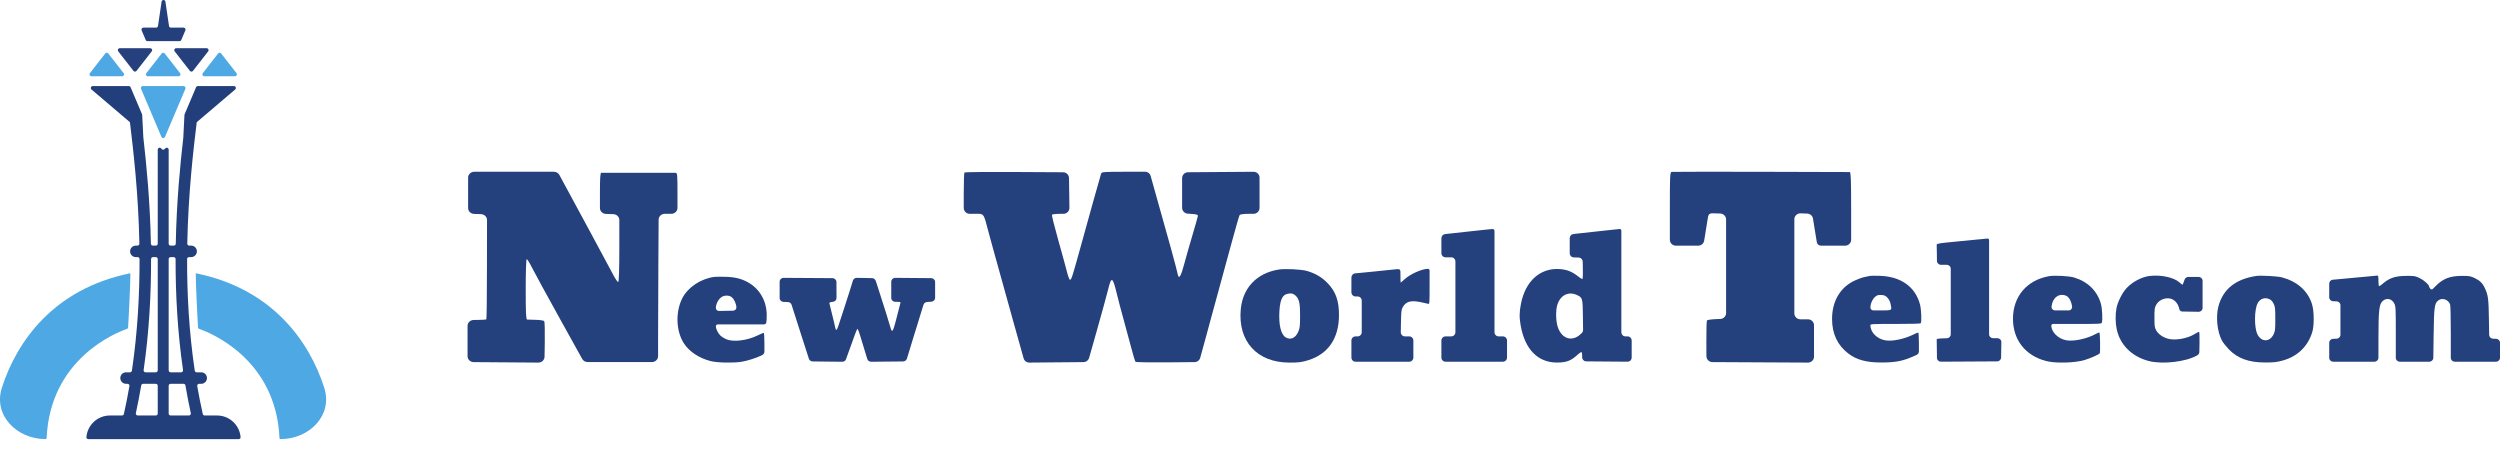
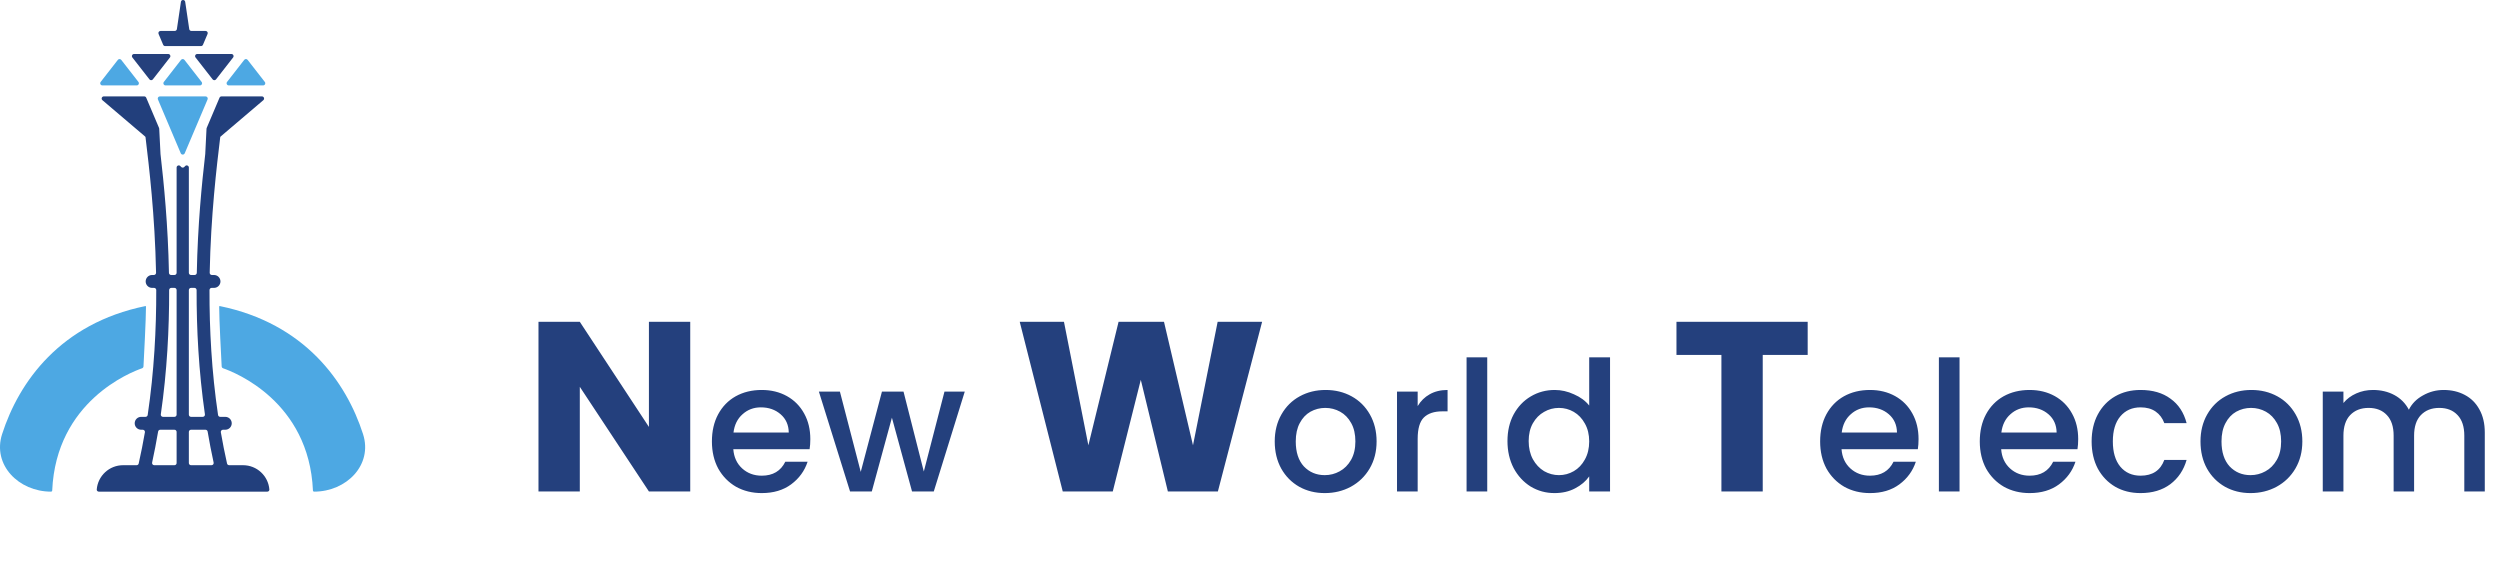
- <svg xmlns="http://www.w3.org/2000/svg" width="262" height="47" viewBox="0 0 262 47" fill="none">
+ <svg xmlns="http://www.w3.org/2000/svg" width="234" height="55" viewBox="0 0 234 55" fill="none">
  <path d="M17.335 0.173C17.301 -0.058 16.969 -0.058 16.935 0.173L16.557 2.723C16.542 2.822 16.457 2.896 16.357 2.896H15.027C14.882 2.896 14.784 3.044 14.841 3.177L15.272 4.191C15.304 4.266 15.377 4.314 15.458 4.314H18.812C18.893 4.314 18.966 4.266 18.998 4.191L19.429 3.177C19.486 3.044 19.388 2.896 19.243 2.896H17.913C17.813 2.896 17.727 2.822 17.713 2.723L17.335 0.173Z" fill="#23407C" />
  <path d="M14.307 7.429C14.226 7.533 14.069 7.533 13.988 7.429L12.39 5.38C12.286 5.247 12.381 5.053 12.549 5.053L15.745 5.053C15.914 5.053 16.008 5.247 15.905 5.38L14.307 7.429Z" fill="#25407C" />
  <path d="M20.221 7.429C20.14 7.533 19.983 7.533 19.902 7.429L18.304 5.38C18.2 5.247 18.295 5.053 18.463 5.053L21.659 5.053C21.828 5.053 21.922 5.247 21.819 5.38L20.221 7.429Z" fill="#25407C" />
  <path d="M11.349 5.605C11.268 5.501 11.111 5.501 11.03 5.605L9.422 7.669C9.319 7.802 9.414 7.996 9.582 7.996H12.798C12.966 7.996 13.061 7.802 12.957 7.669L11.349 5.605Z" fill="#4DA8E3" />
  <path d="M17.264 5.605C17.183 5.501 17.025 5.501 16.944 5.605L15.336 7.669C15.233 7.802 15.328 7.996 15.496 7.996H18.712C18.88 7.996 18.975 7.802 18.871 7.669L17.264 5.605Z" fill="#4DA8E3" />
  <path d="M23.178 5.605C23.098 5.501 22.94 5.501 22.859 5.605L21.252 7.669C21.148 7.802 21.243 7.996 21.411 7.996H24.627C24.795 7.996 24.89 7.802 24.786 7.669L23.178 5.605Z" fill="#4DA8E3" />
  <path d="M17.291 14.346C17.221 14.511 16.988 14.511 16.918 14.346L14.78 9.303C14.723 9.169 14.821 9.022 14.966 9.022H19.243C19.388 9.022 19.486 9.169 19.43 9.303L17.291 14.346Z" fill="#4DA8E3" />
  <path fill-rule="evenodd" clip-rule="evenodd" d="M9.587 9.378C9.443 9.256 9.53 9.022 9.718 9.022H13.5C13.581 9.022 13.655 9.07 13.686 9.145L14.887 11.976C14.897 11.998 14.902 12.021 14.903 12.044C14.944 12.81 15.022 14.322 15.022 14.393L15.022 14.394C15.022 14.395 15.022 14.395 15.022 14.395C15.022 14.395 15.021 14.396 15.021 14.396C15.021 14.396 15.021 14.397 15.021 14.397C15.342 17.192 15.727 21.067 15.814 25.54C15.816 25.65 15.906 25.739 16.016 25.739H16.329C16.44 25.739 16.531 25.649 16.531 25.537V15.684C16.531 15.501 16.754 15.412 16.88 15.545L16.957 15.627C17.037 15.711 17.171 15.711 17.251 15.627L17.329 15.545C17.454 15.412 17.677 15.501 17.677 15.684V25.537C17.677 25.649 17.768 25.739 17.88 25.739H18.217C18.328 25.739 18.418 25.65 18.42 25.54C18.506 21.068 18.891 17.195 19.213 14.4C19.213 14.398 19.212 14.395 19.212 14.393C19.212 14.322 19.29 12.81 19.33 12.044C19.332 12.021 19.337 11.998 19.346 11.976L20.547 9.145C20.579 9.07 20.652 9.022 20.734 9.022H24.516C24.704 9.022 24.79 9.256 24.647 9.378L20.64 12.787C20.625 12.799 20.616 12.816 20.614 12.835C20.277 15.632 19.734 20.15 19.627 25.533C19.625 25.646 19.716 25.739 19.829 25.739H20.031C20.365 25.739 20.635 26.009 20.635 26.343C20.635 26.676 20.365 26.946 20.031 26.946H19.811C19.7 26.946 19.609 27.036 19.609 27.147C19.599 30.79 19.805 34.77 20.41 38.844C20.424 38.943 20.509 39.017 20.61 39.017H21.087C21.421 39.017 21.691 39.287 21.691 39.62C21.691 39.954 21.421 40.224 21.087 40.224H20.869C20.744 40.224 20.648 40.337 20.67 40.46C20.839 41.433 21.032 42.409 21.251 43.386C21.272 43.478 21.354 43.543 21.448 43.543H22.747C24.046 43.543 25.11 44.543 25.213 45.815C25.223 45.927 25.131 46.018 25.019 46.018H9.249C9.138 46.018 9.046 45.927 9.055 45.815C9.158 44.543 10.223 43.543 11.522 43.543H12.785C12.88 43.543 12.961 43.478 12.982 43.386C13.202 42.409 13.395 41.433 13.564 40.46C13.585 40.337 13.49 40.224 13.365 40.224H13.211C12.878 40.224 12.608 39.954 12.608 39.62C12.608 39.287 12.878 39.017 13.211 39.017H13.624C13.724 39.017 13.809 38.943 13.824 38.844C14.428 34.77 14.634 30.79 14.625 27.147C14.625 27.036 14.534 26.946 14.423 26.946H14.237C13.904 26.946 13.634 26.676 13.634 26.343C13.634 26.009 13.904 25.739 14.237 25.739H14.405C14.518 25.739 14.609 25.646 14.607 25.533C14.5 20.15 13.956 15.632 13.62 12.835C13.618 12.816 13.608 12.799 13.594 12.787L9.587 9.378ZM14.238 43.297C14.21 43.423 14.307 43.543 14.436 43.543H16.329C16.44 43.543 16.531 43.453 16.531 43.341V40.426C16.531 40.314 16.44 40.224 16.329 40.224H15C14.901 40.224 14.816 40.295 14.8 40.393C14.636 41.358 14.45 42.327 14.238 43.297ZM17.677 43.341C17.677 43.453 17.768 43.543 17.88 43.543H19.798C19.927 43.543 20.023 43.423 19.996 43.297C19.784 42.327 19.597 41.358 19.434 40.393C19.417 40.295 19.333 40.224 19.234 40.224H17.88C17.768 40.224 17.677 40.314 17.677 40.426V43.341ZM15.253 39.017C15.129 39.017 15.035 38.907 15.052 38.785C15.639 34.727 15.841 30.771 15.832 27.149C15.831 27.037 15.922 26.946 16.034 26.946H16.329C16.44 26.946 16.531 27.037 16.531 27.148V38.815C16.531 38.926 16.44 39.017 16.329 39.017H15.253ZM17.88 39.017C17.768 39.017 17.677 38.926 17.677 38.815V27.148C17.677 27.037 17.768 26.946 17.88 26.946H18.2C18.312 26.946 18.402 27.037 18.402 27.149C18.393 30.771 18.595 34.727 19.181 38.785C19.199 38.907 19.104 39.017 18.981 39.017H17.88Z" fill="#223F7C" />
  <path d="M13.605 28.648C13.635 28.642 13.665 28.662 13.665 28.693C13.666 29.83 13.471 33.526 13.43 34.291C13.426 34.376 13.373 34.445 13.293 34.473C12.249 34.834 5.251 37.559 4.887 45.909C4.885 45.969 4.836 46.018 4.777 46.018C1.752 46.018 -0.729 43.517 0.196 40.637C1.773 35.73 5.66 30.277 13.605 28.648Z" fill="#4DA8E3" />
  <path d="M20.574 28.648C20.544 28.642 20.514 28.662 20.514 28.693C20.512 29.83 20.707 33.526 20.748 34.291C20.753 34.376 20.805 34.445 20.886 34.473C21.93 34.834 28.928 37.559 29.291 45.909C29.294 45.969 29.342 46.018 29.402 46.018C32.426 46.018 34.907 43.517 33.982 40.637C32.405 35.73 28.519 30.277 20.574 28.648Z" fill="#4DA8E3" />
-   <path fill-rule="evenodd" clip-rule="evenodd" d="M74.869 29.017C73.441 29.204 72.079 30.113 71.499 31.267C70.768 32.72 70.848 34.732 71.686 36.003C72.253 36.862 73.262 37.529 74.462 37.839C75.144 38.015 76.805 38.055 77.69 37.917C78.276 37.826 79.232 37.528 79.749 37.274L79.88 37.21C80.021 37.141 80.11 37.002 80.11 36.851V35.99C80.11 35.283 80.082 34.882 80.032 34.882C79.99 34.882 79.712 35.001 79.416 35.146C78.298 35.694 76.856 35.871 76.114 35.552C75.909 35.464 75.644 35.302 75.524 35.193C75.264 34.955 75.025 34.481 75.022 34.199C75.022 34.087 75.117 33.995 75.234 33.995H77.636H80.071C80.179 33.995 80.274 33.929 80.305 33.831C80.335 33.74 80.356 33.359 80.352 32.984C80.336 31.543 79.621 30.289 78.426 29.608C77.735 29.213 77.037 29.038 76.046 29.009C75.545 28.994 75.015 28.998 74.869 29.017ZM81.706 30.369V31.235C81.706 31.452 81.886 31.631 82.113 31.639L82.289 31.645L82.57 31.656C82.751 31.662 82.908 31.778 82.96 31.943L83.271 32.923C83.49 33.615 83.938 35.012 84.266 36.028L84.771 37.594C84.825 37.762 84.987 37.877 85.172 37.879L86.706 37.896L88.275 37.913C88.441 37.914 88.59 37.82 88.651 37.674C88.708 37.541 88.981 36.784 89.259 35.992C89.537 35.199 89.792 34.524 89.826 34.491C89.903 34.416 89.975 34.601 90.325 35.769C90.477 36.278 90.688 36.968 90.793 37.304L90.892 37.623C90.946 37.796 91.114 37.914 91.303 37.912L92.969 37.896L94.641 37.879C94.828 37.877 94.991 37.759 95.043 37.589L95.285 36.804C95.466 36.215 95.684 35.499 95.768 35.215C95.853 34.93 95.951 34.614 95.987 34.513C96.023 34.411 96.126 34.078 96.216 33.774C96.307 33.469 96.49 32.87 96.623 32.443L96.782 31.936C96.832 31.774 96.983 31.659 97.16 31.648L97.433 31.63L97.605 31.619C97.827 31.604 98 31.428 98 31.216V30.373V29.554C98 29.332 97.812 29.152 97.579 29.15L95.702 29.134L93.832 29.118C93.597 29.116 93.404 29.298 93.404 29.522V30.372V31.226C93.404 31.449 93.594 31.63 93.828 31.63H93.903C94.342 31.63 94.397 31.645 94.364 31.759C94.343 31.831 94.186 32.438 94.015 33.108C93.678 34.431 93.6 34.661 93.483 34.661C93.441 34.661 93.386 34.569 93.361 34.457C93.305 34.211 92.466 31.531 92.013 30.152L91.777 29.432C91.722 29.266 91.563 29.151 91.38 29.148L90.573 29.133L89.796 29.119C89.599 29.115 89.426 29.241 89.377 29.422L89.375 29.429C89.328 29.603 89.209 29.994 89.11 30.299C89.012 30.604 88.761 31.386 88.553 32.037C87.816 34.338 87.744 34.541 87.657 34.567C87.605 34.583 87.548 34.465 87.517 34.276C87.489 34.102 87.345 33.493 87.198 32.923C87.05 32.354 86.925 31.839 86.919 31.778C86.912 31.697 87.012 31.657 87.289 31.63C87.504 31.609 87.668 31.436 87.667 31.229L87.663 30.373L87.659 29.553C87.658 29.332 87.47 29.153 87.238 29.151L84.681 29.134L82.133 29.118C81.897 29.116 81.706 29.298 81.706 29.522V30.369ZM76.703 31.159C76.953 31.379 77.162 31.847 77.174 32.215C77.181 32.401 77.025 32.557 76.829 32.561L76.103 32.574L75.356 32.589C75.172 32.592 75.021 32.451 75.021 32.276C75.021 31.858 75.292 31.345 75.628 31.125C75.944 30.919 76.448 30.935 76.703 31.159Z" fill="#24407D" />
-   <path d="M204.969 25.321C205.699 25.252 206.706 25.154 207.206 25.103C207.707 25.053 208.193 25.006 208.287 25C208.379 24.994 208.457 25.065 208.457 25.154V30.216V35.035C208.457 35.26 208.647 35.443 208.88 35.443H209.103H209.319C209.557 35.443 209.747 35.63 209.743 35.858L209.729 36.656L209.716 37.47C209.712 37.692 209.524 37.871 209.294 37.872L206.353 37.889L203.419 37.906C203.185 37.907 202.995 37.727 202.993 37.502L202.985 36.788C202.979 36.171 202.971 35.625 202.966 35.574C202.961 35.506 203.164 35.474 203.698 35.459L204.027 35.449C204.256 35.443 204.438 35.262 204.438 35.041V31.595V28.16C204.438 27.935 204.248 27.752 204.014 27.752H203.717H203.416C203.184 27.752 202.995 27.572 202.992 27.349L202.985 26.744C202.979 26.19 202.971 25.695 202.966 25.645C202.957 25.531 203.269 25.481 204.969 25.321Z" fill="#24407D" />
-   <path d="M222.844 30.215C223.442 29.559 224.425 29.033 225.255 28.924C226.429 28.771 227.811 29.064 228.403 29.591C228.559 29.729 228.703 29.843 228.722 29.843C228.742 29.843 228.822 29.658 228.9 29.432L228.945 29.301C229.003 29.134 229.164 29.021 229.347 29.021H229.936H230.406C230.641 29.021 230.83 29.204 230.83 29.43V30.853V32.268C230.83 32.497 230.636 32.681 230.399 32.676L229.638 32.663L228.696 32.647C228.551 32.645 228.427 32.545 228.398 32.407C228.253 31.708 227.784 31.262 227.194 31.262C226.677 31.262 226.21 31.52 225.977 31.933C225.8 32.245 225.786 32.342 225.786 33.277C225.786 34.183 225.805 34.318 225.96 34.604C226.175 35.001 226.636 35.336 227.181 35.492C227.949 35.712 229.232 35.488 230.018 34.998C230.217 34.873 230.415 34.771 230.456 34.771C230.502 34.771 230.524 35.205 230.509 35.943L230.492 36.887C230.491 37.029 230.412 37.159 230.286 37.231L230.252 37.25C229.082 37.923 226.607 38.206 225.18 37.831C223.427 37.37 222.19 36.148 221.837 34.527C221.691 33.867 221.679 32.957 221.804 32.307C221.931 31.646 222.403 30.698 222.844 30.215Z" fill="#24407D" />
-   <path d="M244.69 29.296C245.286 29.248 247.278 29.063 248.387 28.953C248.72 28.92 249.053 28.888 249.127 28.882C249.243 28.874 249.259 28.945 249.259 29.432C249.259 29.755 249.292 29.992 249.334 29.992C249.377 29.992 249.539 29.881 249.696 29.744C250.409 29.123 251.039 28.915 252.219 28.912C253.055 28.91 253.113 28.92 253.599 29.155C254.036 29.367 254.569 29.844 254.569 30.024C254.569 30.051 254.622 30.153 254.687 30.251C254.748 30.343 254.882 30.355 254.96 30.277L255.275 29.96C256.047 29.186 256.784 28.908 258.056 28.912C258.748 28.915 258.908 28.94 259.271 29.106C259.868 29.379 260.147 29.642 260.399 30.166C260.756 30.912 260.807 31.29 260.839 33.464L260.865 35.094C260.868 35.31 261.046 35.487 261.271 35.496L261.435 35.502L261.593 35.508C261.821 35.517 262 35.697 262 35.916V36.715V37.499C262 37.724 261.811 37.907 261.576 37.907H259.422H257.267C257.033 37.907 256.843 37.724 256.843 37.499V35C256.843 33.262 256.814 32.014 256.769 31.898C256.567 31.375 255.941 31.169 255.527 31.49C255.132 31.797 255.084 32.156 255.043 35.163L255.011 37.504C255.006 37.727 254.819 37.907 254.587 37.907H253.042H251.503C251.269 37.907 251.08 37.724 251.08 37.499V35.018C251.08 32.276 251.071 32.114 250.927 31.819C250.673 31.303 250.124 31.177 249.711 31.541C249.336 31.874 249.265 32.488 249.262 35.424L249.259 37.499C249.259 37.724 249.07 37.907 248.836 37.907H246.681H244.526C244.292 37.907 244.103 37.724 244.103 37.499V36.715V35.916C244.103 35.697 244.282 35.517 244.509 35.509L244.69 35.502L244.871 35.495C245.098 35.487 245.278 35.307 245.278 35.087V33.539V31.99C245.278 31.771 245.098 31.591 244.871 31.582L244.69 31.576L244.509 31.569C244.282 31.561 244.103 31.38 244.103 31.161V30.448V29.718C244.103 29.506 244.271 29.329 244.491 29.311L244.69 29.296Z" fill="#24407D" />
-   <path fill-rule="evenodd" clip-rule="evenodd" d="M195.982 28.914C195.898 28.933 195.642 28.984 195.413 29.029C195.183 29.073 194.711 29.243 194.363 29.407C192.85 30.119 192 31.564 192 33.425C192 34.976 192.566 36.179 193.705 37.05C194.562 37.706 195.593 37.989 197.123 37.989C198.666 37.989 199.385 37.849 200.597 37.315L200.854 37.201C201.004 37.134 201.101 36.989 201.101 36.83V35.969C201.101 35.351 201.07 34.846 201.033 34.846C200.995 34.846 200.765 34.943 200.52 35.063C199.558 35.533 198.335 35.789 197.612 35.673C196.717 35.529 196.019 34.836 196.019 34.089C196.019 33.955 196.128 33.949 198.631 33.949C200.577 33.949 201.258 33.927 201.3 33.86C201.401 33.698 201.35 32.428 201.222 31.933C200.738 30.062 199.226 28.977 197.005 28.907C196.526 28.892 196.065 28.895 195.982 28.914ZM198.142 31.892C198.08 31.599 197.978 31.387 197.811 31.208C197.618 31.001 197.5 30.942 197.23 30.919C197.044 30.903 196.823 30.919 196.74 30.956C196.354 31.123 196.019 31.715 196.019 32.23C196.019 32.396 196.159 32.531 196.332 32.531H197.084C197.797 32.531 198.085 32.536 198.174 32.41C198.237 32.32 198.2 32.164 198.142 31.892Z" fill="#24407D" />
-   <path fill-rule="evenodd" clip-rule="evenodd" d="M214.734 28.944C212.405 29.364 210.959 31.074 210.96 33.404C210.963 35.617 212.248 37.263 214.421 37.833C215.416 38.094 217.431 38.042 218.475 37.727C219.12 37.533 219.987 37.146 220.055 37.022C220.124 36.895 220.089 34.923 220.017 34.852C219.994 34.83 219.816 34.9 219.62 35.007C218.705 35.509 217.314 35.804 216.54 35.661C215.699 35.505 214.98 34.799 214.98 34.127C214.98 34.029 215.062 33.949 215.164 33.949H217.598C220.021 33.949 220.222 33.94 220.271 33.819C220.371 33.578 220.315 32.353 220.181 31.864C219.809 30.505 218.821 29.525 217.376 29.084C216.845 28.922 215.309 28.84 214.734 28.944ZM217.155 32.149C217.087 31.588 216.831 31.117 216.526 30.992C215.784 30.686 215.099 31.197 215 32.129C214.977 32.344 215.154 32.531 215.378 32.531H216.079H216.802C217.013 32.531 217.179 32.352 217.155 32.149Z" fill="#24407D" />
-   <path fill-rule="evenodd" clip-rule="evenodd" d="M236.481 28.917C234.301 29.236 232.966 30.304 232.489 32.113C232.201 33.207 232.366 34.786 232.865 35.703C232.976 35.907 233.298 36.314 233.579 36.607C234.483 37.548 235.669 37.985 237.328 37.988C238.307 37.991 238.582 37.96 239.248 37.777C240.779 37.355 241.865 36.306 242.324 34.808C242.541 34.101 242.524 32.59 242.293 31.859C241.853 30.473 240.741 29.49 239.133 29.064C238.688 28.947 236.94 28.85 236.481 28.917ZM238.287 31.845C238.185 31.626 238.038 31.453 237.894 31.379C237.392 31.123 236.883 31.274 236.611 31.761C236.242 32.421 236.227 34.361 236.587 35.054C237.015 35.882 237.89 35.86 238.285 35.011C238.434 34.695 238.451 34.533 238.451 33.427C238.451 32.324 238.434 32.158 238.287 31.845Z" fill="#24407D" />
-   <path d="M153.841 24.27C154.5 24.2 155.3 24.113 155.618 24.077C155.937 24.041 156.294 24.006 156.411 24C156.526 23.995 156.623 24.089 156.623 24.207V29.621V34.813C156.623 35.056 156.816 35.253 157.055 35.253H157.28H157.506C157.744 35.253 157.937 35.45 157.937 35.693V36.58V37.468C157.937 37.711 157.744 37.908 157.506 37.908H154.498H151.49C151.251 37.908 151.058 37.711 151.058 37.468V36.58V35.693C151.058 35.45 151.251 35.253 151.49 35.253H151.792H152.095C152.333 35.253 152.527 35.056 152.527 34.813V31.11V27.406C152.527 27.163 152.333 26.966 152.095 26.966H151.792H151.49C151.251 26.966 151.058 26.77 151.058 26.527V25.771V24.97C151.058 24.746 151.223 24.558 151.442 24.533L151.85 24.487C152.286 24.437 153.182 24.34 153.841 24.27Z" fill="#24407D" />
-   <path d="M144.063 28.45C144.743 28.378 145.578 28.292 145.918 28.257C146.834 28.165 146.768 28.113 146.768 28.919C146.768 29.305 146.78 29.622 146.795 29.622C146.81 29.622 146.995 29.46 147.206 29.263C147.773 28.732 149.023 28.173 149.644 28.173C149.742 28.173 149.821 28.254 149.821 28.354V30.029C149.821 31.759 149.812 31.882 149.686 31.843C149.612 31.82 149.259 31.741 148.903 31.667C147.845 31.449 147.348 31.589 147 32.204C146.865 32.443 146.842 32.652 146.82 33.865L146.802 34.805C146.798 35.051 146.992 35.253 147.234 35.253H147.457H147.689C147.928 35.253 148.121 35.45 148.121 35.693V36.58V37.468C148.121 37.711 147.928 37.908 147.689 37.908H144.874H142.06C141.821 37.908 141.628 37.711 141.628 37.468V36.58V35.693C141.628 35.45 141.821 35.253 142.06 35.253H142.169H142.279C142.517 35.253 142.71 35.056 142.71 34.813V33.161V31.509C142.71 31.266 142.517 31.069 142.279 31.069H142.169H142.06C141.821 31.069 141.628 30.872 141.628 30.63V29.875V29.085C141.628 28.856 141.801 28.665 142.025 28.647L142.227 28.63C142.557 28.603 143.383 28.522 144.063 28.45Z" fill="#24407D" />
-   <path fill-rule="evenodd" clip-rule="evenodd" d="M133.976 28.253C131.705 28.635 130.252 30.159 130.035 32.386C129.706 35.758 131.732 37.995 135.12 38C136.121 38.001 136.408 37.965 137.119 37.744C139.196 37.097 140.316 35.455 140.325 33.041C140.331 31.518 139.985 30.546 139.121 29.662C138.525 29.051 137.886 28.672 136.999 28.403C136.409 28.224 134.662 28.137 133.976 28.253ZM136.249 33.121C136.257 31.754 136.153 31.311 135.742 30.951C135.582 30.811 135.422 30.749 135.226 30.753C134.46 30.766 134.16 31.254 134.081 32.617C133.999 34.039 134.241 35.054 134.734 35.353C135.249 35.666 135.784 35.423 136.066 34.749C136.223 34.375 136.243 34.192 136.249 33.121Z" fill="#24407D" />
-   <path fill-rule="evenodd" clip-rule="evenodd" d="M168.99 24.077C168.672 24.113 167.872 24.2 167.213 24.27C166.554 24.339 165.675 24.435 165.261 24.483L164.89 24.527C164.672 24.552 164.507 24.74 164.507 24.964V25.766V26.535C164.507 26.772 164.692 26.967 164.924 26.975L165.184 26.983L165.451 26.993C165.68 27 165.864 27.19 165.868 27.423L165.881 28.051C165.892 28.625 165.884 29.143 165.862 29.201C165.835 29.275 165.702 29.211 165.414 28.985C164.746 28.46 164.221 28.25 163.446 28.198C161.418 28.063 159.87 29.447 159.4 31.816C159.221 32.72 159.214 33.258 159.371 34.138C159.81 36.603 161.168 37.99 163.148 37.995C164.154 37.998 164.649 37.81 165.34 37.164C165.522 36.994 165.707 36.878 165.751 36.907C165.796 36.935 165.823 37.161 165.812 37.413C165.801 37.661 165.994 37.869 166.238 37.871L168.396 37.889L170.565 37.906C170.805 37.908 171 37.711 171 37.467V36.581V35.693C171 35.45 170.807 35.253 170.568 35.253H170.459H170.35C170.111 35.253 169.918 35.056 169.918 34.813V29.621V24.167C169.918 24.071 169.838 23.995 169.744 24C169.648 24.006 169.309 24.041 168.99 24.077ZM165.888 33.112C165.866 31.226 165.853 31.181 165.223 30.9C164.369 30.519 163.536 30.94 163.216 31.914C163.019 32.516 163.046 33.701 163.273 34.328C163.709 35.535 164.78 35.843 165.654 35.012L165.769 34.903C165.857 34.818 165.907 34.7 165.906 34.576L165.888 33.112Z" fill="#24407D" />
-   <path d="M101.076 18.074C101.034 18.116 101 19.108 101 20.279V21.789C101 22.13 101.28 22.407 101.625 22.407H102.01C103.196 22.407 103.031 22.2 103.631 24.441C103.856 25.28 104.085 26.119 104.14 26.306C104.322 26.923 105.319 30.51 106.261 33.933C106.578 35.083 106.906 36.252 106.99 36.532C107.074 36.812 107.198 37.258 107.266 37.523L107.269 37.533C107.339 37.81 107.592 38.003 107.88 38L110.702 37.974L113.545 37.949C113.823 37.946 114.066 37.762 114.141 37.498L114.959 34.611C115.477 32.778 116.001 30.871 116.122 30.374C116.475 28.923 116.606 28.979 117.038 30.769C117.196 31.422 117.51 32.617 117.737 33.425C117.963 34.233 118.32 35.554 118.531 36.36C118.741 37.167 118.952 37.867 119.001 37.916C119.049 37.965 120.568 37.991 122.375 37.974L125.187 37.949C125.468 37.946 125.712 37.76 125.785 37.492L125.924 36.984C126.069 36.456 126.292 35.642 126.421 35.176C126.549 34.71 126.693 34.176 126.741 33.989C126.788 33.803 127.191 32.328 127.635 30.712C128.079 29.097 128.753 26.63 129.131 25.232C129.51 23.834 129.86 22.626 129.909 22.548C129.97 22.453 130.321 22.407 130.999 22.407H131.375C131.72 22.407 132 22.13 132 21.789V20.202V18.619C132 18.276 131.717 17.999 131.37 18.002L127.943 18.027L124.507 18.052C124.163 18.054 123.886 18.33 123.886 18.67V20.203V21.773C123.886 22.098 124.141 22.367 124.469 22.39L124.726 22.407C125.453 22.456 125.561 22.491 125.531 22.665C125.513 22.776 125.252 23.691 124.953 24.699C124.653 25.707 124.273 27.04 124.108 27.662C123.768 28.948 123.552 29.308 123.435 28.781C123.229 27.85 122.713 25.978 120.583 18.424C120.513 18.173 120.282 18 120.019 18H117.958C115.668 18 115.447 18.017 115.395 18.198C115.091 19.242 114.176 22.512 113.426 25.232C112.37 29.061 112.288 29.323 112.136 29.323C112.074 29.323 111.931 28.949 111.818 28.492C111.704 28.035 111.29 26.523 110.897 25.131C110.504 23.74 110.21 22.558 110.243 22.504C110.275 22.451 110.703 22.407 111.193 22.407H111.451C111.799 22.407 112.08 22.125 112.076 21.781L112.054 20.232L112.032 18.662C112.027 18.326 111.751 18.055 111.41 18.053L106.587 18.027C103.598 18.011 101.117 18.032 101.076 18.074Z" fill="#24407D" />
-   <path d="M49.058 21.802V20.199V18.618C49.058 18.276 49.348 18 49.706 18H53.75H58.046C58.289 18 58.512 18.129 58.623 18.335L59.19 19.384C59.602 20.146 60.832 22.421 61.925 24.441C63.017 26.461 64.082 28.444 64.292 28.848C64.501 29.252 64.725 29.57 64.789 29.555C64.863 29.537 64.905 28.255 64.905 25.995V23.061C64.905 22.728 64.628 22.455 64.278 22.444L63.889 22.431L63.5 22.418C63.151 22.407 62.873 22.134 62.873 21.801V20.256C62.873 18.62 62.908 18.112 63.019 18.107C63.098 18.104 64.835 18.104 66.879 18.107C68.922 18.11 70.685 18.113 70.797 18.113C70.983 18.113 71 18.291 71 20.26V21.789C71 22.131 70.71 22.407 70.352 22.407H70.013H69.671C69.314 22.407 69.025 22.682 69.023 23.021L68.998 27.408C68.982 30.158 68.969 33.654 68.969 35.177L68.968 37.328C68.968 37.669 68.678 37.945 68.32 37.945H65.083H61.588C61.348 37.945 61.127 37.819 61.015 37.616L58.72 33.482C57.357 31.027 56.032 28.598 55.775 28.086C55.517 27.573 55.26 27.154 55.201 27.154C55.14 27.154 55.095 28.482 55.095 30.318C55.095 32.769 55.128 33.484 55.24 33.49C55.32 33.495 55.735 33.508 56.163 33.519C56.591 33.529 56.983 33.589 57.034 33.651C57.085 33.713 57.111 34.718 57.093 35.885L57.068 37.392C57.063 37.731 56.771 38.003 56.415 38L53.029 37.975L49.643 37.95C49.287 37.947 49 37.672 49 37.332V35.742V34.151C49 33.811 49.287 33.536 49.643 33.533L49.956 33.53C50.482 33.526 50.938 33.497 50.97 33.467C51.002 33.436 51.03 30.948 51.034 27.937L51.04 23.061C51.041 22.728 50.764 22.454 50.414 22.443L50.05 22.431L49.684 22.419C49.335 22.407 49.058 22.134 49.058 21.802Z" fill="#24407D" />
-   <path d="M175.192 18.013C175.017 18.047 175 18.384 175 21.899V25.128C175 25.47 175.286 25.748 175.639 25.748H176.754H177.964C178.277 25.748 178.544 25.528 178.595 25.228L178.655 24.869C178.736 24.385 178.849 23.683 178.905 23.309C179.059 22.285 179.005 22.33 180.006 22.368L180.28 22.378C180.623 22.391 180.895 22.665 180.895 22.998V27.904V32.808C180.895 33.142 180.622 33.416 180.278 33.428L179.925 33.44C179.392 33.458 178.925 33.522 178.888 33.583C178.85 33.643 178.823 34.649 178.827 35.819L178.832 37.33C178.833 37.67 179.117 37.946 179.468 37.948L184.471 37.974L189.466 38C189.82 38.002 190.108 37.724 190.108 37.38V35.733V34.083C190.108 33.741 189.822 33.463 189.469 33.463H189.078H188.687C188.335 33.463 188.048 33.185 188.048 32.843V27.899V22.978C188.048 22.627 188.349 22.346 188.711 22.358L188.983 22.368L189.392 22.383C189.698 22.393 189.953 22.613 190 22.906L190.129 23.706C190.246 24.424 190.368 25.177 190.401 25.379C190.436 25.592 190.625 25.748 190.847 25.748H192.231H193.361C193.714 25.748 194 25.47 194 25.128V21.89C194 18.881 193.968 18.033 193.857 18.031C191.409 18.003 175.327 17.987 175.192 18.013Z" fill="#24407D" />
+   <path d="M64.606 46H60.739L54.27 36.206V46H50.402V30.122H54.27L60.739 39.961V30.122H64.606V46ZM75.846 41.098C75.846 41.448 75.824 41.765 75.779 42.047H68.637C68.694 42.794 68.971 43.393 69.468 43.846C69.966 44.298 70.576 44.524 71.3 44.524C72.341 44.524 73.076 44.089 73.505 43.218H75.592C75.309 44.078 74.795 44.784 74.048 45.338C73.313 45.881 72.397 46.153 71.3 46.153C70.407 46.153 69.604 45.955 68.891 45.559C68.19 45.152 67.636 44.586 67.229 43.863C66.833 43.127 66.635 42.279 66.635 41.318C66.635 40.357 66.828 39.514 67.212 38.791C67.608 38.055 68.156 37.49 68.858 37.094C69.57 36.698 70.384 36.501 71.3 36.501C72.182 36.501 72.968 36.693 73.658 37.077C74.348 37.462 74.885 38.005 75.27 38.706C75.654 39.396 75.846 40.193 75.846 41.098ZM73.828 40.487C73.817 39.774 73.562 39.203 73.064 38.774C72.567 38.344 71.951 38.129 71.215 38.129C70.548 38.129 69.977 38.344 69.502 38.774C69.027 39.192 68.744 39.763 68.654 40.487H73.828ZM90.302 36.653L87.402 46H85.366L83.483 39.096L81.6 46H79.565L76.647 36.653H78.615L80.566 44.168L82.55 36.653H84.569L86.469 44.134L88.403 36.653H90.302ZM118.133 30.122L113.994 46H109.312L106.779 35.55L104.155 46H99.473L95.447 30.122H99.587L101.871 41.68L104.698 30.122H108.95L111.664 41.68L113.971 30.122H118.133ZM123.997 46.153C123.115 46.153 122.318 45.955 121.605 45.559C120.893 45.152 120.333 44.586 119.926 43.863C119.519 43.127 119.315 42.279 119.315 41.318C119.315 40.368 119.524 39.526 119.943 38.791C120.361 38.055 120.932 37.49 121.656 37.094C122.38 36.698 123.188 36.501 124.082 36.501C124.975 36.501 125.784 36.698 126.508 37.094C127.231 37.49 127.803 38.055 128.221 38.791C128.639 39.526 128.849 40.368 128.849 41.318C128.849 42.268 128.634 43.111 128.204 43.846C127.774 44.581 127.186 45.152 126.44 45.559C125.705 45.955 124.89 46.153 123.997 46.153ZM123.997 44.473C124.495 44.473 124.958 44.355 125.388 44.117C125.829 43.88 126.185 43.523 126.457 43.048C126.728 42.573 126.864 41.997 126.864 41.318C126.864 40.639 126.734 40.068 126.474 39.605C126.214 39.13 125.869 38.774 125.439 38.536C125.009 38.299 124.546 38.18 124.048 38.18C123.55 38.18 123.087 38.299 122.657 38.536C122.239 38.774 121.905 39.13 121.656 39.605C121.407 40.068 121.283 40.639 121.283 41.318C121.283 42.325 121.537 43.105 122.046 43.659C122.566 44.202 123.217 44.473 123.997 44.473ZM132.694 38.01C132.977 37.535 133.35 37.168 133.814 36.908C134.289 36.636 134.849 36.501 135.493 36.501V38.502H135.001C134.243 38.502 133.667 38.694 133.271 39.079C132.886 39.463 132.694 40.131 132.694 41.081V46H130.76V36.653H132.694V38.01ZM139.205 33.447V46H137.271V33.447H139.205ZM141.099 41.284C141.099 40.346 141.291 39.514 141.676 38.791C142.071 38.067 142.603 37.507 143.27 37.111C143.949 36.704 144.701 36.501 145.526 36.501C146.137 36.501 146.736 36.636 147.324 36.908C147.924 37.168 148.399 37.518 148.749 37.959V33.447H150.7V46H148.749V44.592C148.433 45.044 147.992 45.418 147.426 45.712C146.872 46.006 146.233 46.153 145.509 46.153C144.695 46.153 143.949 45.949 143.27 45.542C142.603 45.124 142.071 44.547 141.676 43.812C141.291 43.065 141.099 42.223 141.099 41.284ZM148.749 41.318C148.749 40.673 148.614 40.114 148.342 39.639C148.082 39.164 147.737 38.802 147.308 38.553C146.878 38.304 146.414 38.18 145.917 38.18C145.419 38.18 144.955 38.304 144.526 38.553C144.096 38.791 143.745 39.147 143.474 39.622C143.214 40.085 143.084 40.639 143.084 41.284C143.084 41.929 143.214 42.494 143.474 42.98C143.745 43.467 144.096 43.84 144.526 44.1C144.967 44.349 145.43 44.473 145.917 44.473C146.414 44.473 146.878 44.349 147.308 44.1C147.737 43.851 148.082 43.489 148.342 43.014C148.614 42.528 148.749 41.963 148.749 41.318ZM169.199 30.122V33.221H164.992V46H161.124V33.221H156.917V30.122H169.199ZM179.576 41.098C179.576 41.448 179.554 41.765 179.509 42.047H172.367C172.424 42.794 172.701 43.393 173.198 43.846C173.696 44.298 174.306 44.524 175.03 44.524C176.071 44.524 176.806 44.089 177.235 43.218H179.322C179.039 44.078 178.525 44.784 177.778 45.338C177.043 45.881 176.127 46.153 175.03 46.153C174.137 46.153 173.334 45.955 172.621 45.559C171.92 45.152 171.366 44.586 170.959 43.863C170.563 43.127 170.365 42.279 170.365 41.318C170.365 40.357 170.558 39.514 170.942 38.791C171.338 38.055 171.886 37.49 172.587 37.094C173.3 36.698 174.114 36.501 175.03 36.501C175.912 36.501 176.698 36.693 177.388 37.077C178.078 37.462 178.615 38.005 179 38.706C179.384 39.396 179.576 40.193 179.576 41.098ZM177.558 40.487C177.546 39.774 177.292 39.203 176.794 38.774C176.297 38.344 175.68 38.129 174.945 38.129C174.278 38.129 173.707 38.344 173.232 38.774C172.757 39.192 172.474 39.763 172.384 40.487H177.558ZM183.413 33.447V46H181.48V33.447H183.413ZM194.519 41.098C194.519 41.448 194.496 41.765 194.451 42.047H187.309C187.366 42.794 187.643 43.393 188.141 43.846C188.638 44.298 189.249 44.524 189.973 44.524C191.013 44.524 191.748 44.089 192.178 43.218H194.264C193.982 44.078 193.467 44.784 192.721 45.338C191.986 45.881 191.07 46.153 189.973 46.153C189.079 46.153 188.276 45.955 187.564 45.559C186.863 45.152 186.309 44.586 185.901 43.863C185.506 43.127 185.308 42.279 185.308 41.318C185.308 40.357 185.5 39.514 185.884 38.791C186.28 38.055 186.829 37.49 187.53 37.094C188.242 36.698 189.057 36.501 189.973 36.501C190.855 36.501 191.641 36.693 192.331 37.077C193.02 37.462 193.558 38.005 193.942 38.706C194.327 39.396 194.519 40.193 194.519 41.098ZM192.5 40.487C192.489 39.774 192.234 39.203 191.737 38.774C191.239 38.344 190.623 38.129 189.888 38.129C189.221 38.129 188.649 38.344 188.175 38.774C187.7 39.192 187.417 39.763 187.326 40.487H192.5ZM195.777 41.318C195.777 40.357 195.97 39.514 196.354 38.791C196.75 38.055 197.293 37.49 197.983 37.094C198.672 36.698 199.464 36.501 200.357 36.501C201.488 36.501 202.421 36.772 203.156 37.315C203.903 37.846 204.406 38.61 204.666 39.605H202.58C202.41 39.141 202.139 38.779 201.765 38.519C201.392 38.259 200.923 38.129 200.357 38.129C199.566 38.129 198.933 38.412 198.458 38.977C197.994 39.531 197.762 40.312 197.762 41.318C197.762 42.325 197.994 43.111 198.458 43.676C198.933 44.242 199.566 44.524 200.357 44.524C201.477 44.524 202.218 44.032 202.58 43.048H204.666C204.395 43.998 203.886 44.756 203.139 45.322C202.393 45.876 201.466 46.153 200.357 46.153C199.464 46.153 198.672 45.955 197.983 45.559C197.293 45.152 196.75 44.586 196.354 43.863C195.97 43.127 195.777 42.279 195.777 41.318ZM210.648 46.153C209.766 46.153 208.968 45.955 208.256 45.559C207.543 45.152 206.984 44.586 206.576 43.863C206.169 43.127 205.966 42.279 205.966 41.318C205.966 40.368 206.175 39.526 206.593 38.791C207.012 38.055 207.583 37.49 208.307 37.094C209.03 36.698 209.839 36.501 210.732 36.501C211.626 36.501 212.434 36.698 213.158 37.094C213.882 37.49 214.453 38.055 214.872 38.791C215.29 39.526 215.499 40.368 215.499 41.318C215.499 42.268 215.284 43.111 214.855 43.846C214.425 44.581 213.837 45.152 213.09 45.559C212.355 45.955 211.541 46.153 210.648 46.153ZM210.648 44.473C211.145 44.473 211.609 44.355 212.039 44.117C212.48 43.88 212.836 43.523 213.107 43.048C213.379 42.573 213.514 41.997 213.514 41.318C213.514 40.639 213.384 40.068 213.124 39.605C212.864 39.13 212.519 38.774 212.09 38.536C211.66 38.299 211.196 38.18 210.699 38.18C210.201 38.18 209.737 38.299 209.308 38.536C208.889 38.774 208.555 39.13 208.307 39.605C208.058 40.068 207.933 40.639 207.933 41.318C207.933 42.325 208.188 43.105 208.697 43.659C209.217 44.202 209.867 44.473 210.648 44.473ZM228.726 36.501C229.461 36.501 230.117 36.653 230.693 36.959C231.281 37.264 231.739 37.716 232.067 38.316C232.407 38.915 232.576 39.639 232.576 40.487V46H230.659V40.775C230.659 39.938 230.45 39.299 230.032 38.858C229.613 38.406 229.042 38.18 228.318 38.18C227.595 38.18 227.018 38.406 226.588 38.858C226.17 39.299 225.96 39.938 225.96 40.775V46H224.044V40.775C224.044 39.938 223.834 39.299 223.416 38.858C222.998 38.406 222.426 38.18 221.703 38.18C220.979 38.18 220.402 38.406 219.972 38.858C219.554 39.299 219.345 39.938 219.345 40.775V46H217.411V36.653H219.345V37.722C219.661 37.337 220.063 37.038 220.549 36.823C221.035 36.608 221.556 36.501 222.11 36.501C222.856 36.501 223.523 36.659 224.111 36.975C224.7 37.292 225.152 37.75 225.469 38.349C225.751 37.784 226.192 37.337 226.792 37.009C227.391 36.67 228.036 36.501 228.726 36.501Z" fill="#24407D" />
</svg>
